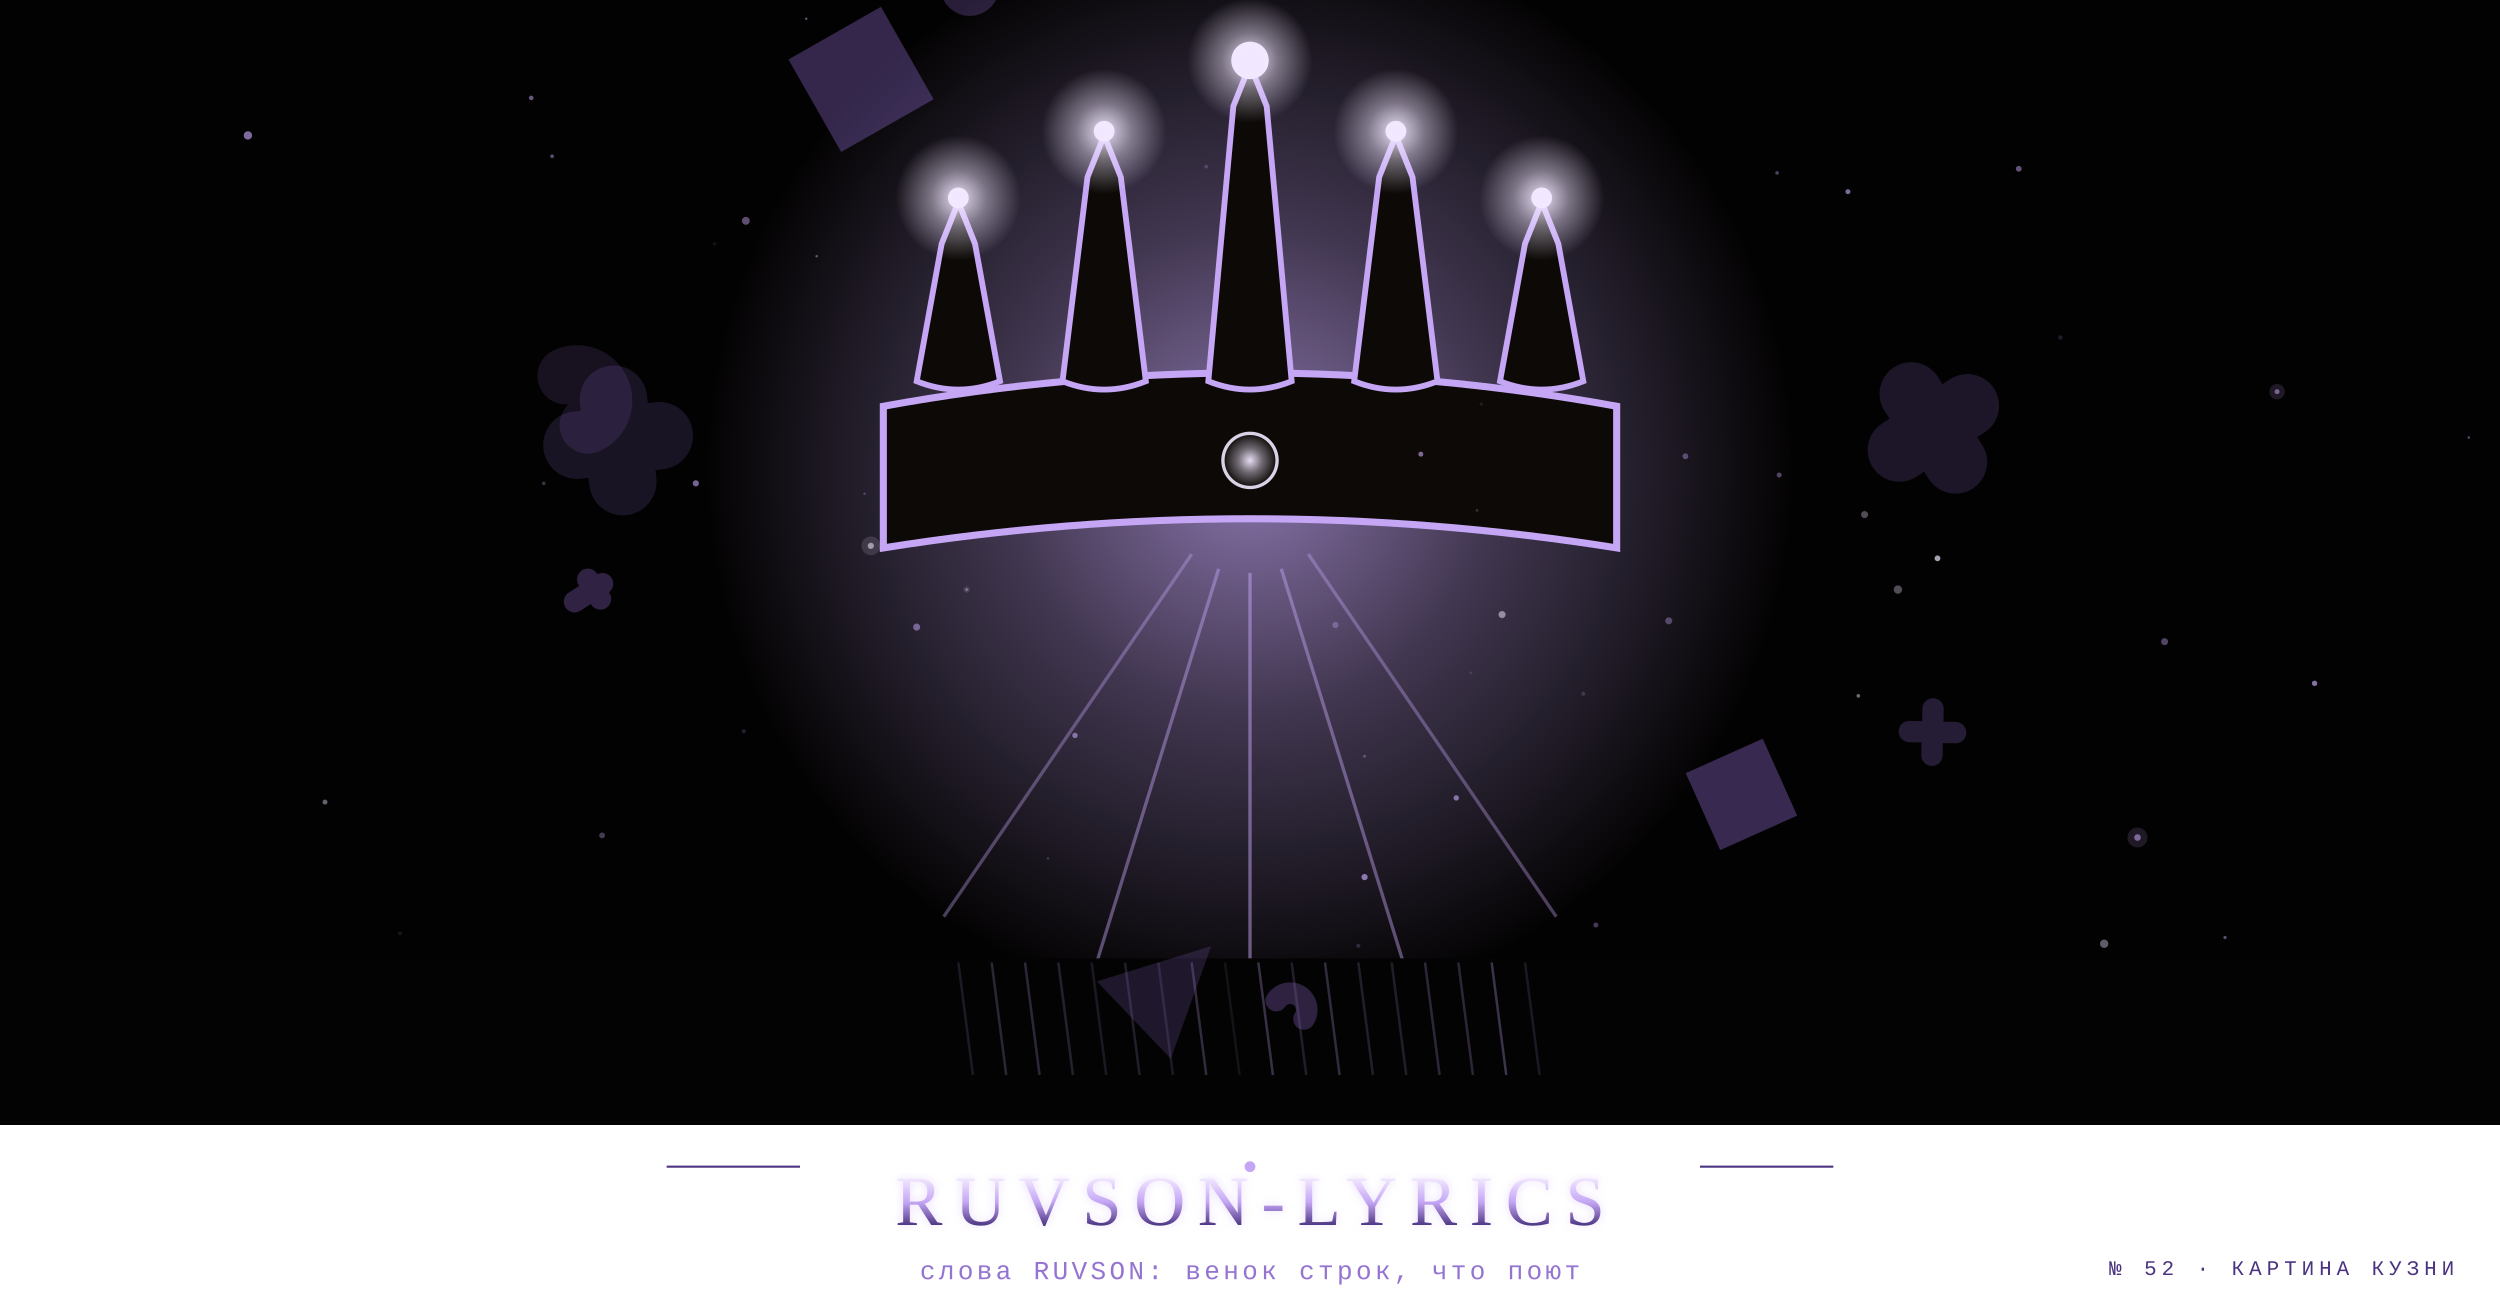
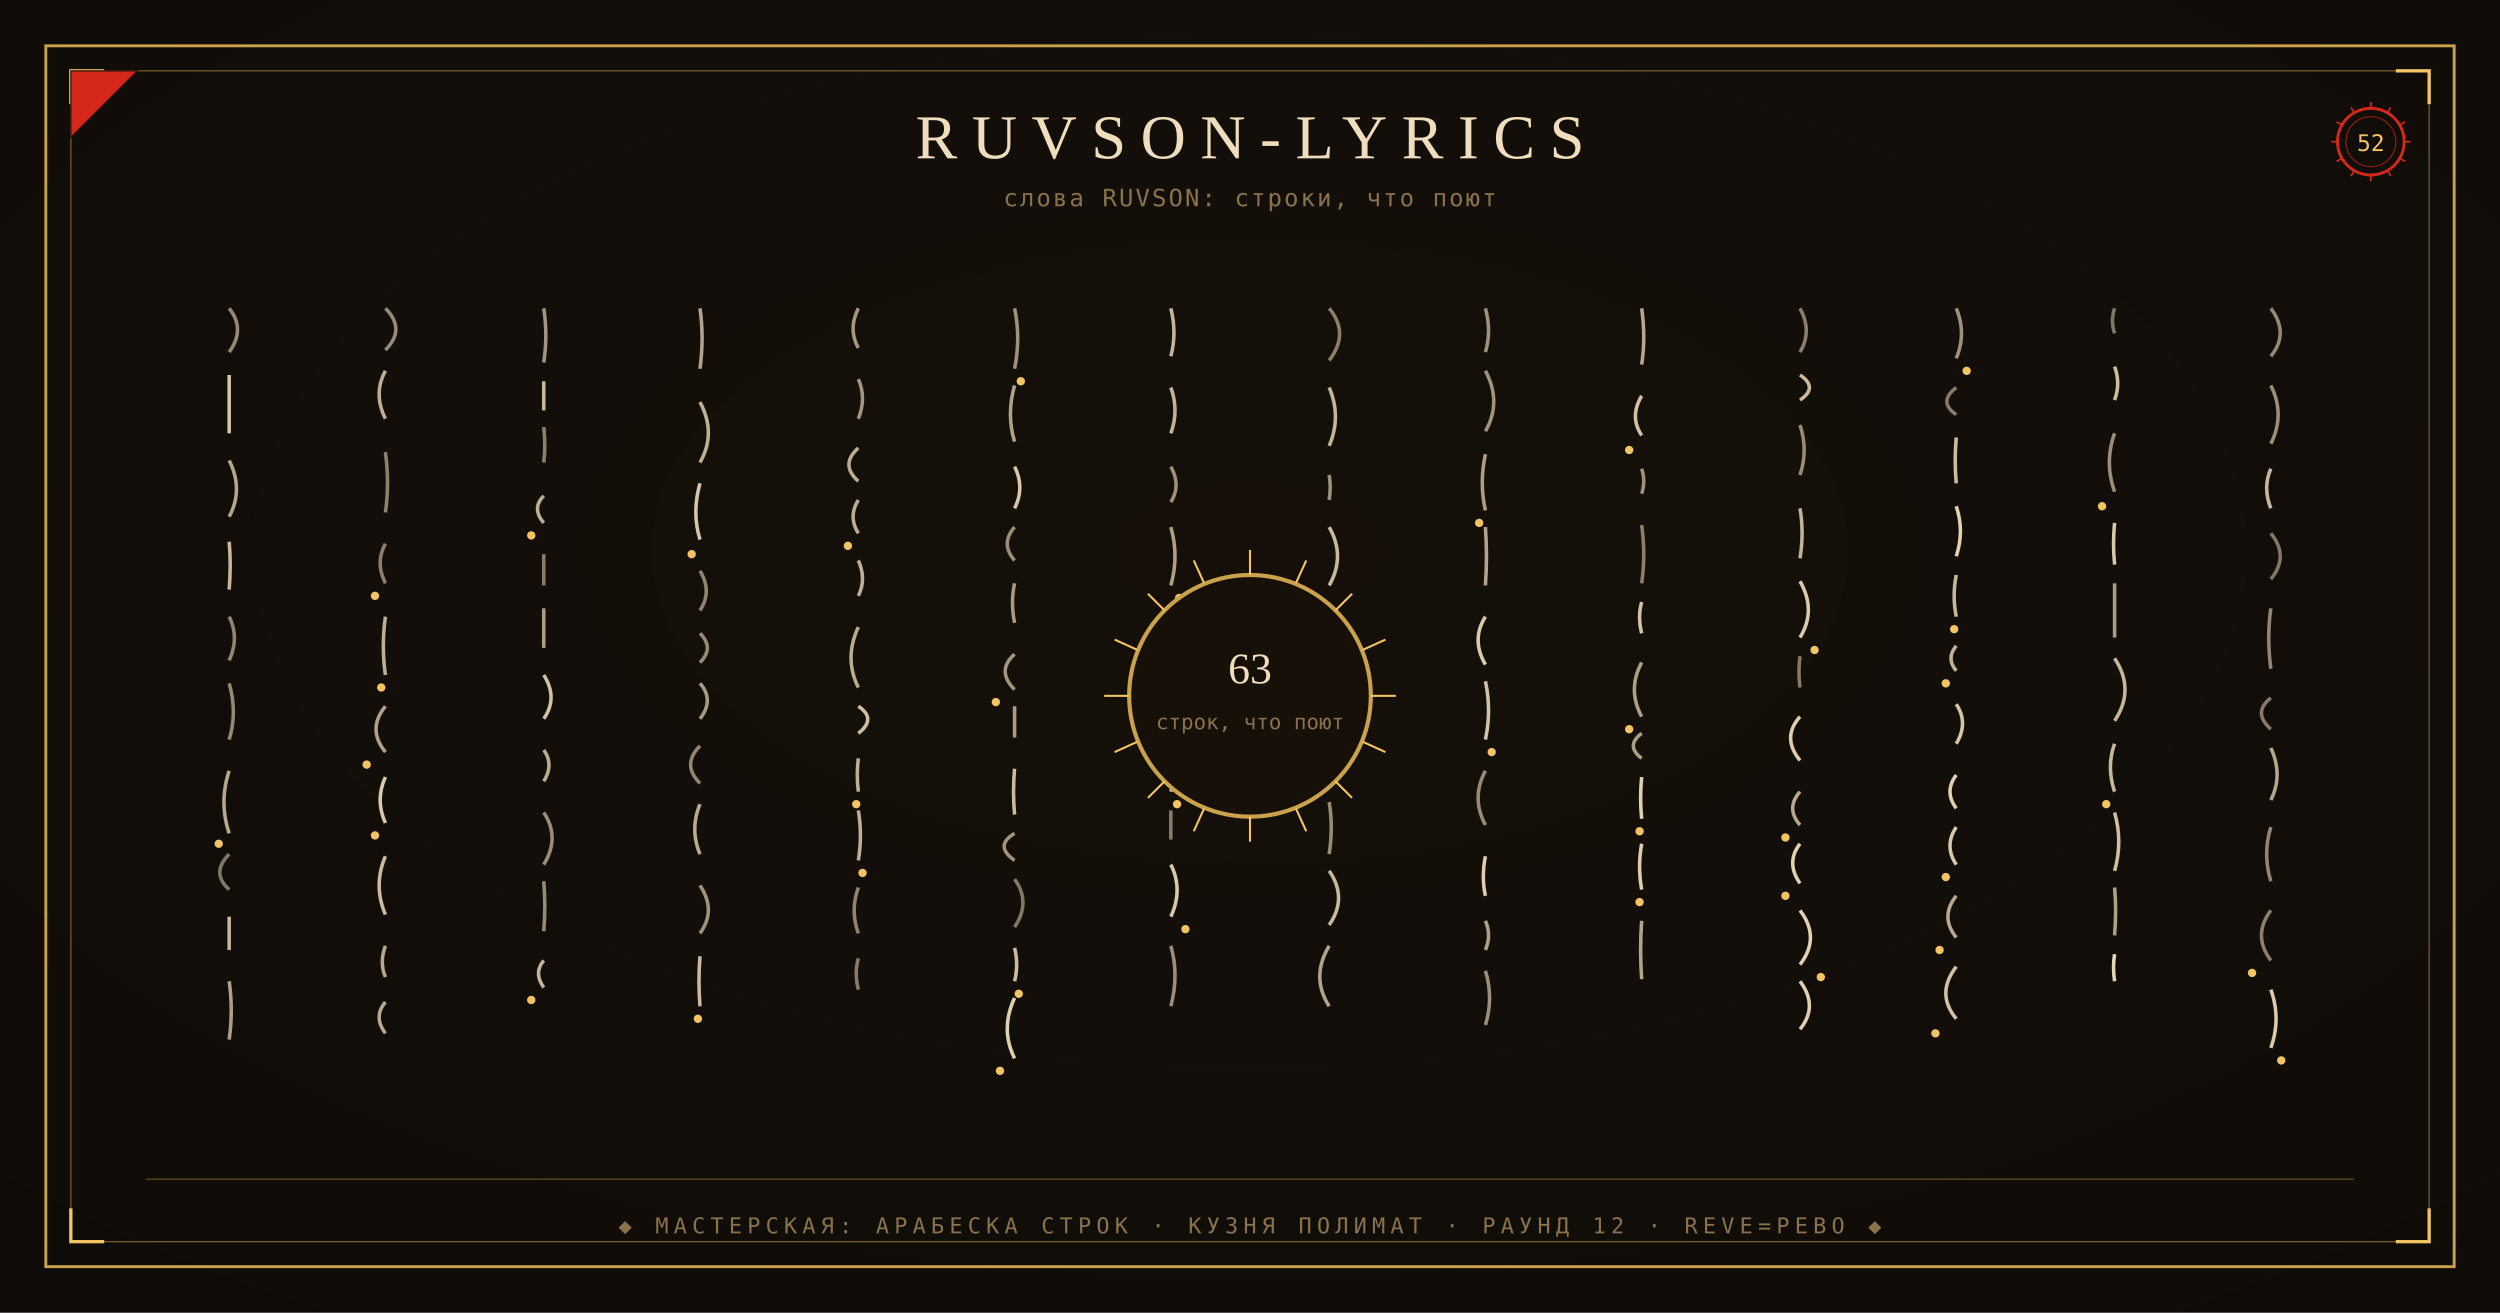
- <svg xmlns="http://www.w3.org/2000/svg" viewBox="0 0 1200 630" width="1200" height="630" role="img">
-   <defs>
-     <linearGradient id="bg" x1="0" y1="0" x2="0" y2="1">
-       <stop offset="0" stop-color="#030202" />
-       <stop offset=".55" stop-color="#0A0705" />
-       <stop offset="1" stop-color="#060403" />
-     </linearGradient>
-     <radialGradient id="vig" cx=".5" cy=".46" r=".75">
-       <stop offset=".55" stop-color="#000" stop-opacity="0" />
-       <stop offset="1" stop-color="#000" stop-opacity=".82" />
-     </radialGradient>
-   </defs>
-   <rect width="1200" height="540" fill="url(#bg)" />
-   <defs>
-     <radialGradient id="cr">
-       <stop offset="0" stop-color="#F2E8FF" stop-opacity="0.95" />
-       <stop offset=".45" stop-color="#F2E8FF" stop-opacity="0.43" />
-       <stop offset="1" stop-color="#F2E8FF" stop-opacity="0" />
-     </radialGradient>
-     <radialGradient id="gl">
-       <stop offset="0" stop-color="#C4A6F5" stop-opacity="0.7" />
-       <stop offset=".45" stop-color="#C4A6F5" stop-opacity="0.32" />
-       <stop offset="1" stop-color="#C4A6F5" stop-opacity="0" />
-     </radialGradient>
-   </defs>
-   <rect width="1200" height="540" fill="#040302" />
-   <rect width="1200" height="540" filter="url(#neb)" opacity=".2" />
-   <circle cx="600.0" cy="225.0" r="260.0" fill="url(#gl)" />
-   <path d="M424 263 L424 195 Q 600 163 776 195 L776 263 Q 600 235 424 263 Z" fill="#0C0906" stroke="#C4A6F5" stroke-width="3.4" />
-   <path d="M440 183 L452 117 L460 97 L468 117 L480 183 Q 460 191 440 183 Z" fill="#0C0906" stroke="#C4A6F5" stroke-width="2.8" />
-   <circle cx="460" cy="95" r="5" fill="#F2E8FF" />
-   <circle cx="460.0" cy="95.0" r="30.0" fill="url(#cr)" />
-   <path d="M510 183 L522 85 L530 65 L538 85 L550 183 Q 530 191 510 183 Z" fill="#0C0906" stroke="#C4A6F5" stroke-width="2.8" />
-   <circle cx="530" cy="63" r="5" fill="#F2E8FF" />
-   <circle cx="530.0" cy="63.0" r="30.0" fill="url(#cr)" />
-   <path d="M580 183 L592 51 L600 31 L608 51 L620 183 Q 600 191 580 183 Z" fill="#0C0906" stroke="#C4A6F5" stroke-width="2.8" />
-   <circle cx="600" cy="29" r="9" fill="#F2E8FF" />
-   <circle cx="600.0" cy="29.0" r="30.0" fill="url(#cr)" />
-   <path d="M650 183 L662 85 L670 65 L678 85 L690 183 Q 670 191 650 183 Z" fill="#0C0906" stroke="#C4A6F5" stroke-width="2.8" />
-   <circle cx="670" cy="63" r="5" fill="#F2E8FF" />
-   <circle cx="670.0" cy="63.0" r="30.0" fill="url(#cr)" />
-   <path d="M720 183 L732 117 L740 97 L748 117 L760 183 Q 740 191 720 183 Z" fill="#0C0906" stroke="#C4A6F5" stroke-width="2.8" />
-   <circle cx="740" cy="95" r="5" fill="#F2E8FF" />
-   <circle cx="740.0" cy="95.0" r="30.0" fill="url(#cr)" />
-   <circle cx="600" cy="221" r="13" fill="url(#cr)" />
-   <circle cx="600" cy="221" r="13" fill="none" stroke="#F2E8FF" stroke-width="1.6" opacity=".9" />
-   <line x1="628" y1="266" x2="747" y2="440" stroke="#C4A6F5" stroke-width="1.6" opacity="0.36" />
-   <line x1="615" y1="273" x2="677" y2="473" stroke="#C4A6F5" stroke-width="1.6" opacity="0.43" />
-   <line x1="600" y1="275" x2="600" y2="485" stroke="#C4A6F5" stroke-width="1.6" opacity="0.50" />
-   <line x1="585" y1="273" x2="523" y2="473" stroke="#C4A6F5" stroke-width="1.6" opacity="0.43" />
-   <line x1="572" y1="266" x2="453" y2="440" stroke="#C4A6F5" stroke-width="1.6" opacity="0.36" />
-   <rect x="0" y="460" width="1200" height="80" fill="#040303" />
-   <line x1="460" y1="462" x2="467" y2="516" stroke="#C4A6F5" stroke-width="1.2" opacity="0.14" />
-   <line x1="476" y1="462" x2="483" y2="516" stroke="#C4A6F5" stroke-width="1.2" opacity="0.21" />
-   <line x1="492" y1="462" x2="499" y2="516" stroke="#C4A6F5" stroke-width="1.2" opacity="0.22" />
-   <line x1="508" y1="462" x2="515" y2="516" stroke="#C4A6F5" stroke-width="1.2" opacity="0.18" />
-   <line x1="524" y1="462" x2="531" y2="516" stroke="#C4A6F5" stroke-width="1.2" opacity="0.13" />
-   <line x1="540" y1="462" x2="547" y2="516" stroke="#C4A6F5" stroke-width="1.2" opacity="0.16" />
-   <line x1="556" y1="462" x2="563" y2="516" stroke="#C4A6F5" stroke-width="1.2" opacity="0.14" />
-   <line x1="572" y1="462" x2="579" y2="516" stroke="#C4A6F5" stroke-width="1.2" opacity="0.24" />
-   <line x1="588" y1="462" x2="595" y2="516" stroke="#C4A6F5" stroke-width="1.2" opacity="0.09" />
-   <line x1="604" y1="462" x2="611" y2="516" stroke="#C4A6F5" stroke-width="1.2" opacity="0.28" />
-   <line x1="620" y1="462" x2="627" y2="516" stroke="#C4A6F5" stroke-width="1.2" opacity="0.16" />
-   <line x1="636" y1="462" x2="643" y2="516" stroke="#C4A6F5" stroke-width="1.2" opacity="0.24" />
-   <line x1="652" y1="462" x2="659" y2="516" stroke="#C4A6F5" stroke-width="1.2" opacity="0.17" />
-   <line x1="668" y1="462" x2="675" y2="516" stroke="#C4A6F5" stroke-width="1.2" opacity="0.16" />
-   <line x1="684" y1="462" x2="691" y2="516" stroke="#C4A6F5" stroke-width="1.2" opacity="0.22" />
-   <line x1="700" y1="462" x2="707" y2="516" stroke="#C4A6F5" stroke-width="1.2" opacity="0.22" />
-   <line x1="716" y1="462" x2="723" y2="516" stroke="#C4A6F5" stroke-width="1.2" opacity="0.29" />
-   <line x1="732" y1="462" x2="739" y2="516" stroke="#C4A6F5" stroke-width="1.2" opacity="0.13" />
-   <g transform="translate(928.0 205.4) rotate(11.92452) scale(13.80)">
-     <path d="M-1 -1 L1 1 M1 -1 L-1 1" stroke="#8B68CC" stroke-width="2.2" fill="none" opacity="0.191" stroke-linecap="round" />
+ <svg xmlns="http://www.w3.org/2000/svg" viewBox="0 0 1200 630" width="1200" height="630">
+   <rect width="1200" height="630" fill="#0E0A08" />
+   <radialGradient id="vig52" cx="0.5" cy="0.42" r="0.95">
+     <stop offset="0" stop-color="#171009" />
+     <stop offset="1" stop-color="#0E0A08" />
+   </radialGradient>
+   <rect width="1200" height="630" fill="url(#vig52)" opacity="0.9" />
+   <rect x="22" y="22" width="1156" height="586" fill="none" stroke="#C9A24B" stroke-width="1.4" />
+   <rect x="34" y="34" width="1132" height="562" fill="none" stroke="#C9A24B" stroke-width="0.6" opacity="0.55" />
+   <path d="M 34 50 L 34 34 L 50 34" fill="none" stroke="#F2C464" stroke-width="1.6" />
+   <path d="M 1166 50 L 1166 34 L 1150 34" fill="none" stroke="#F2C464" stroke-width="1.6" />
+   <path d="M 34 580 L 34 596 L 50 596" fill="none" stroke="#F2C464" stroke-width="1.6" />
+   <path d="M 1166 580 L 1166 596 L 1150 596" fill="none" stroke="#F2C464" stroke-width="1.6" />
+   <path d="M 34 66 L 34 34 L 66 34 Z" fill="#D5281B" />
+   <path d="M 34 66 L 34 34 L 66 34 Z" fill="none" stroke="#0E0A08" stroke-width="0.8" opacity="0.65" />
+   <text x="600.0" y="76" text-anchor="middle" font-family="Georgia, 'Times New Roman', serif" font-size="30" fill="#F0DDBE" letter-spacing="7">RUVSON-LYRICS</text>
+   <text x="600.0" y="99" text-anchor="middle" font-family="'Cascadia Mono', ui-monospace, Consolas, monospace" font-size="11.5" fill="#8A724C" letter-spacing="1">слова RUVSON: строки, что поют</text>
+   <g transform="translate(1138,68)">
+     <circle r="16" fill="none" stroke="#D5281B" stroke-width="1.4" />
+     <circle r="12" fill="none" stroke="#D5281B" stroke-width="0.6" opacity="0.6" />
+     <text y="4.5" text-anchor="middle" font-family="'Cascadia Mono', ui-monospace, Consolas, monospace" font-size="11" fill="#F2C464">52</text>
+     <g stroke="#D5281B" stroke-width="0.8">
+       <line x1="0" y1="-19" x2="0" y2="-16" transform="rotate(0)" />
+       <line x1="0" y1="-19" x2="0" y2="-16" transform="rotate(30)" />
+       <line x1="0" y1="-19" x2="0" y2="-16" transform="rotate(60)" />
+       <line x1="0" y1="-19" x2="0" y2="-16" transform="rotate(90)" />
+       <line x1="0" y1="-19" x2="0" y2="-16" transform="rotate(120)" />
+       <line x1="0" y1="-19" x2="0" y2="-16" transform="rotate(150)" />
+       <line x1="0" y1="-19" x2="0" y2="-16" transform="rotate(180)" />
+       <line x1="0" y1="-19" x2="0" y2="-16" transform="rotate(210)" />
+       <line x1="0" y1="-19" x2="0" y2="-16" transform="rotate(240)" />
+       <line x1="0" y1="-19" x2="0" y2="-16" transform="rotate(270)" />
+       <line x1="0" y1="-19" x2="0" y2="-16" transform="rotate(300)" />
+       <line x1="0" y1="-19" x2="0" y2="-16" transform="rotate(330)" />
+     </g>
  </g>
-   <g transform="translate(927.6 351.4) rotate(46.37187) scale(7.87)">
-     <path d="M-1 -1 L1 1 M1 -1 L-1 1" stroke="#8B68CC" stroke-width="1.3" fill="none" opacity="0.256" stroke-linecap="round" />
+   <line x1="70" y1="566" x2="1130" y2="566" stroke="#C9A24B" stroke-width="0.5" opacity="0.5" />
+   <text x="600.0" y="592" text-anchor="middle" font-family="'Cascadia Mono', ui-monospace, Consolas, monospace" font-size="10.5" fill="#8A724C" letter-spacing="2.5">◆ МАСТЕРСКАЯ: АРАБЕСКА СТРОК · КУЗНЯ ПОЛИМАТ · РАУНД 12 · REVE=РЕВО ◆</text>
+   <clipPath id="clip52">
+     <rect x="70" y="118" width="1060" height="404" />
+   </clipPath>
+   <g clip-path="url(#clip52)">
+     <path d="M 110 148 q 8 10 0 21" stroke="#F0DDBE" stroke-width="1.7" fill="none" opacity="0.59" />
+     <path d="M 110 180 q -0 14 0 28" stroke="#F0DDBE" stroke-width="1.7" fill="none" opacity="0.88" />
+     <path d="M 110 221 q 7 14 0 27" stroke="#F0DDBE" stroke-width="1.7" fill="none" opacity="0.73" />
+     <path d="M 110 260 q 1 11 0 23" stroke="#F0DDBE" stroke-width="1.7" fill="none" opacity="0.82" />
+     <path d="M 110 296 q 5 10 0 21" stroke="#F0DDBE" stroke-width="1.7" fill="none" opacity="0.58" />
+     <path d="M 110 328 q 4 14 0 27" stroke="#F0DDBE" stroke-width="1.7" fill="none" opacity="0.59" />
+     <path d="M 110 370 q -5 15 0 30" stroke="#F0DDBE" stroke-width="1.7" fill="none" opacity="0.74" />
+     <circle cx="105" cy="405" r="2" fill="#F2C464" />
+     <path d="M 110 410 q -9 9 0 17" stroke="#F0DDBE" stroke-width="1.7" fill="none" opacity="0.51" />
+     <path d="M 110 440 q -0 8 0 16" stroke="#F0DDBE" stroke-width="1.7" fill="none" opacity="0.82" />
+     <path d="M 110 471 q 2 14 0 28" stroke="#F0DDBE" stroke-width="1.7" fill="none" opacity="0.70" />
+     <path d="M 185 148 q 10 10 0 20" stroke="#F0DDBE" stroke-width="1.7" fill="none" opacity="0.60" />
+     <path d="M 185 178 q -6 11 0 23" stroke="#F0DDBE" stroke-width="1.7" fill="none" opacity="0.77" />
+     <path d="M 185 217 q 2 15 0 29" stroke="#F0DDBE" stroke-width="1.7" fill="none" opacity="0.55" />
+     <path d="M 185 261 q -5 9 0 19" stroke="#F0DDBE" stroke-width="1.7" fill="none" opacity="0.55" />
+     <circle cx="180" cy="286" r="2" fill="#F2C464" />
+     <path d="M 185 296 q -2 14 0 28" stroke="#F0DDBE" stroke-width="1.7" fill="none" opacity="0.77" />
+     <circle cx="183" cy="330" r="2" fill="#F2C464" />
+     <path d="M 185 339 q -9 11 0 22" stroke="#F0DDBE" stroke-width="1.7" fill="none" opacity="0.71" />
+     <circle cx="176" cy="367" r="2" fill="#F2C464" />
+     <path d="M 185 373 q -5 11 0 22" stroke="#F0DDBE" stroke-width="1.7" fill="none" opacity="0.91" />
+     <circle cx="180" cy="401" r="2" fill="#F2C464" />
+     <path d="M 185 411 q -6 14 0 28" stroke="#F0DDBE" stroke-width="1.7" fill="none" opacity="0.83" />
+     <path d="M 185 454 q -3 8 0 15" stroke="#F0DDBE" stroke-width="1.7" fill="none" opacity="0.74" />
+     <path d="M 185 481 q -6 7 0 15" stroke="#F0DDBE" stroke-width="1.7" fill="none" opacity="0.75" />
+     <path d="M 261 148 q 2 13 0 26" stroke="#F0DDBE" stroke-width="1.7" fill="none" opacity="0.65" />
+     <path d="M 261 183 q 0 7 0 14" stroke="#F0DDBE" stroke-width="1.7" fill="none" opacity="0.82" />
+     <path d="M 261 205 q 1 9 0 17" stroke="#F0DDBE" stroke-width="1.7" fill="none" opacity="0.55" />
+     <path d="M 261 238 q -6 6 0 13" stroke="#F0DDBE" stroke-width="1.7" fill="none" opacity="0.77" />
+     <circle cx="255" cy="257" r="2" fill="#F2C464" />
+     <path d="M 261 266 q -0 7 0 15" stroke="#F0DDBE" stroke-width="1.7" fill="none" opacity="0.53" />
+     <path d="M 261 292 q 0 10 0 19" stroke="#F0DDBE" stroke-width="1.7" fill="none" opacity="0.69" />
+     <path d="M 261 324 q 7 11 0 21" stroke="#F0DDBE" stroke-width="1.7" fill="none" opacity="0.86" />
+     <path d="M 261 360 q 5 7 0 15" stroke="#F0DDBE" stroke-width="1.7" fill="none" opacity="0.75" />
+     <path d="M 261 390 q 8 12 0 25" stroke="#F0DDBE" stroke-width="1.7" fill="none" opacity="0.61" />
+     <path d="M 261 423 q 1 12 0 24" stroke="#F0DDBE" stroke-width="1.7" fill="none" opacity="0.60" />
+     <path d="M 261 461 q -5 6 0 13" stroke="#F0DDBE" stroke-width="1.7" fill="none" opacity="0.80" />
+     <circle cx="255" cy="480" r="2" fill="#F2C464" />
+     <path d="M 336 148 q 2 14 0 29" stroke="#F0DDBE" stroke-width="1.7" fill="none" opacity="0.72" />
+     <path d="M 336 193 q 8 15 0 29" stroke="#F0DDBE" stroke-width="1.7" fill="none" opacity="0.78" />
+     <path d="M 336 232 q -4 14 0 27" stroke="#F0DDBE" stroke-width="1.7" fill="none" opacity="0.88" />
+     <circle cx="332" cy="266" r="2" fill="#F2C464" />
+     <path d="M 336 274 q 6 10 0 19" stroke="#F0DDBE" stroke-width="1.7" fill="none" opacity="0.57" />
+     <path d="M 336 304 q 7 7 0 14" stroke="#F0DDBE" stroke-width="1.7" fill="none" opacity="0.60" />
+     <path d="M 336 328 q 7 8 0 17" stroke="#F0DDBE" stroke-width="1.7" fill="none" opacity="0.67" />
+     <path d="M 336 358 q -9 9 0 18" stroke="#F0DDBE" stroke-width="1.7" fill="none" opacity="0.58" />
+     <path d="M 336 386 q -5 12 0 24" stroke="#F0DDBE" stroke-width="1.7" fill="none" opacity="0.75" />
+     <path d="M 336 425 q 8 12 0 23" stroke="#F0DDBE" stroke-width="1.7" fill="none" opacity="0.64" />
+     <path d="M 336 459 q -1 12 0 24" stroke="#F0DDBE" stroke-width="1.7" fill="none" opacity="0.83" />
+     <circle cx="335" cy="489" r="2" fill="#F2C464" />
+     <path d="M 412 148 q -5 10 0 19" stroke="#F0DDBE" stroke-width="1.7" fill="none" opacity="0.66" />
+     <path d="M 412 182 q 4 9 0 19" stroke="#F0DDBE" stroke-width="1.7" fill="none" opacity="0.65" />
+     <path d="M 412 215 q -9 8 0 16" stroke="#F0DDBE" stroke-width="1.7" fill="none" opacity="0.76" />
+     <path d="M 412 240 q -5 8 0 16" stroke="#F0DDBE" stroke-width="1.7" fill="none" opacity="0.76" />
+     <circle cx="407" cy="262" r="2" fill="#F2C464" />
+     <path d="M 412 269 q 4 9 0 17" stroke="#F0DDBE" stroke-width="1.7" fill="none" opacity="0.78" />
+     <path d="M 412 301 q -7 15 0 29" stroke="#F0DDBE" stroke-width="1.7" fill="none" opacity="0.75" />
+     <path d="M 412 339 q 9 6 0 13" stroke="#F0DDBE" stroke-width="1.7" fill="none" opacity="0.85" />
+     <path d="M 412 364 q -1 8 0 16" stroke="#F0DDBE" stroke-width="1.7" fill="none" opacity="0.78" />
+     <circle cx="411" cy="386" r="2" fill="#F2C464" />
+     <path d="M 412 389 q 2 12 0 24" stroke="#F0DDBE" stroke-width="1.7" fill="none" opacity="0.78" />
+     <circle cx="414" cy="419" r="2" fill="#F2C464" />
+     <path d="M 412 426 q -4 11 0 22" stroke="#F0DDBE" stroke-width="1.7" fill="none" opacity="0.57" />
+     <path d="M 412 460 q -2 7 0 15" stroke="#F0DDBE" stroke-width="1.7" fill="none" opacity="0.53" />
+     <path d="M 487 148 q 3 14 0 29" stroke="#F0DDBE" stroke-width="1.7" fill="none" opacity="0.63" />
+     <circle cx="490" cy="183" r="2" fill="#F2C464" />
+     <path d="M 487 185 q -4 14 0 27" stroke="#F0DDBE" stroke-width="1.7" fill="none" opacity="0.71" />
+     <path d="M 487 224 q 5 10 0 20" stroke="#F0DDBE" stroke-width="1.7" fill="none" opacity="0.89" />
+     <path d="M 487 253 q -7 8 0 16" stroke="#F0DDBE" stroke-width="1.7" fill="none" opacity="0.61" />
+     <path d="M 487 280 q -2 9 0 19" stroke="#F0DDBE" stroke-width="1.7" fill="none" opacity="0.67" />
+     <path d="M 487 314 q -9 8 0 17" stroke="#F0DDBE" stroke-width="1.7" fill="none" opacity="0.65" />
+     <circle cx="478" cy="337" r="2" fill="#F2C464" />
+     <path d="M 487 339 q -0 7 0 15" stroke="#F0DDBE" stroke-width="1.7" fill="none" opacity="0.68" />
+     <path d="M 487 369 q -1 11 0 22" stroke="#F0DDBE" stroke-width="1.7" fill="none" opacity="0.83" />
+     <path d="M 487 400 q -10 6 0 13" stroke="#F0DDBE" stroke-width="1.7" fill="none" opacity="0.64" />
+     <path d="M 487 422 q 8 11 0 23" stroke="#F0DDBE" stroke-width="1.7" fill="none" opacity="0.51" />
+     <path d="M 487 455 q 2 8 0 16" stroke="#F0DDBE" stroke-width="1.7" fill="none" opacity="0.84" />
+     <circle cx="489" cy="477" r="2" fill="#F2C464" />
+     <path d="M 487 479 q -7 15 0 29" stroke="#F0DDBE" stroke-width="1.7" fill="none" opacity="0.93" />
+     <circle cx="480" cy="514" r="2" fill="#F2C464" />
+     <path d="M 562 148 q 3 12 0 23" stroke="#F0DDBE" stroke-width="1.7" fill="none" opacity="0.80" />
+     <path d="M 562 186 q 4 11 0 22" stroke="#F0DDBE" stroke-width="1.7" fill="none" opacity="0.79" />
+     <path d="M 562 224 q 5 9 0 17" stroke="#F0DDBE" stroke-width="1.7" fill="none" opacity="0.62" />
+     <path d="M 562 253 q 4 14 0 28" stroke="#F0DDBE" stroke-width="1.7" fill="none" opacity="0.70" />
+     <circle cx="566" cy="287" r="2" fill="#F2C464" />
+     <path d="M 562 295 q 3 11 0 21" stroke="#F0DDBE" stroke-width="1.7" fill="none" opacity="0.90" />
+     <path d="M 562 331 q -10 8 0 17" stroke="#F0DDBE" stroke-width="1.7" fill="none" opacity="0.89" />
+     <circle cx="553" cy="354" r="2" fill="#F2C464" />
+     <path d="M 562 359 q 3 10 0 21" stroke="#F0DDBE" stroke-width="1.7" fill="none" opacity="0.84" />
+     <circle cx="565" cy="386" r="2" fill="#F2C464" />
+     <path d="M 562 389 q -0 7 0 14" stroke="#F0DDBE" stroke-width="1.7" fill="none" opacity="0.52" />
+     <path d="M 562 415 q 6 12 0 25" stroke="#F0DDBE" stroke-width="1.7" fill="none" opacity="0.90" />
+     <circle cx="569" cy="446" r="2" fill="#F2C464" />
+     <path d="M 562 454 q 4 14 0 29" stroke="#F0DDBE" stroke-width="1.7" fill="none" opacity="0.62" />
+     <path d="M 638 148 q 10 12 0 25" stroke="#F0DDBE" stroke-width="1.7" fill="none" opacity="0.54" />
+     <path d="M 638 186 q 6 14 0 28" stroke="#F0DDBE" stroke-width="1.7" fill="none" opacity="0.80" />
+     <path d="M 638 228 q 1 6 0 12" stroke="#F0DDBE" stroke-width="1.7" fill="none" opacity="0.63" />
+     <path d="M 638 253 q 8 14 0 28" stroke="#F0DDBE" stroke-width="1.7" fill="none" opacity="0.82" />
+     <path d="M 638 294 q 1 6 0 13" stroke="#F0DDBE" stroke-width="1.7" fill="none" opacity="0.53" />
+     <circle cx="639" cy="313" r="2" fill="#F2C464" />
+     <path d="M 638 323 q -4 9 0 19" stroke="#F0DDBE" stroke-width="1.7" fill="none" opacity="0.64" />
+     <circle cx="634" cy="348" r="2" fill="#F2C464" />
+     <path d="M 638 356 q 0 7 0 14" stroke="#F0DDBE" stroke-width="1.7" fill="none" opacity="0.65" />
+     <path d="M 638 385 q 2 12 0 25" stroke="#F0DDBE" stroke-width="1.7" fill="none" opacity="0.60" />
+     <path d="M 638 418 q 9 13 0 26" stroke="#F0DDBE" stroke-width="1.7" fill="none" opacity="0.82" />
+     <path d="M 638 454 q -9 15 0 29" stroke="#F0DDBE" stroke-width="1.7" fill="none" opacity="0.72" />
+     <path d="M 713 148 q 3 11 0 21" stroke="#F0DDBE" stroke-width="1.7" fill="none" opacity="0.63" />
+     <path d="M 713 178 q 8 15 0 29" stroke="#F0DDBE" stroke-width="1.7" fill="none" opacity="0.64" />
+     <path d="M 713 218 q -3 14 0 27" stroke="#F0DDBE" stroke-width="1.7" fill="none" opacity="0.69" />
+     <circle cx="710" cy="251" r="2" fill="#F2C464" />
+     <path d="M 713 253 q 1 14 0 28" stroke="#F0DDBE" stroke-width="1.7" fill="none" opacity="0.72" />
+     <path d="M 713 296 q -7 11 0 23" stroke="#F0DDBE" stroke-width="1.7" fill="none" opacity="0.91" />
+     <path d="M 713 327 q 3 14 0 28" stroke="#F0DDBE" stroke-width="1.7" fill="none" opacity="0.87" />
+     <circle cx="716" cy="361" r="2" fill="#F2C464" />
+     <path d="M 713 370 q -7 13 0 26" stroke="#F0DDBE" stroke-width="1.7" fill="none" opacity="0.60" />
+     <path d="M 713 411 q -2 10 0 19" stroke="#F0DDBE" stroke-width="1.7" fill="none" opacity="0.92" />
+     <path d="M 713 442 q 3 7 0 14" stroke="#F0DDBE" stroke-width="1.7" fill="none" opacity="0.70" />
+     <path d="M 713 466 q 4 13 0 26" stroke="#F0DDBE" stroke-width="1.7" fill="none" opacity="0.62" />
+     <path d="M 788 148 q 2 14 0 27" stroke="#F0DDBE" stroke-width="1.7" fill="none" opacity="0.74" />
+     <path d="M 788 190 q -6 10 0 19" stroke="#F0DDBE" stroke-width="1.7" fill="none" opacity="0.86" />
+     <circle cx="782" cy="216" r="2" fill="#F2C464" />
+     <path d="M 788 225 q 2 6 0 12" stroke="#F0DDBE" stroke-width="1.7" fill="none" opacity="0.63" />
+     <path d="M 788 252 q 2 14 0 28" stroke="#F0DDBE" stroke-width="1.7" fill="none" opacity="0.54" />
+     <path d="M 788 289 q -2 7 0 15" stroke="#F0DDBE" stroke-width="1.7" fill="none" opacity="0.87" />
+     <path d="M 788 318 q -7 13 0 26" stroke="#F0DDBE" stroke-width="1.7" fill="none" opacity="0.70" />
+     <circle cx="782" cy="350" r="2" fill="#F2C464" />
+     <path d="M 788 352 q -8 6 0 12" stroke="#F0DDBE" stroke-width="1.7" fill="none" opacity="0.69" />
+     <path d="M 788 373 q -1 10 0 20" stroke="#F0DDBE" stroke-width="1.7" fill="none" opacity="0.93" />
+     <circle cx="787" cy="399" r="2" fill="#F2C464" />
+     <path d="M 788 405 q -2 11 0 22" stroke="#F0DDBE" stroke-width="1.7" fill="none" opacity="0.92" />
+     <circle cx="787" cy="433" r="2" fill="#F2C464" />
+     <path d="M 788 442 q -1 14 0 28" stroke="#F0DDBE" stroke-width="1.7" fill="none" opacity="0.72" />
+     <path d="M 864 148 q 6 11 0 21" stroke="#F0DDBE" stroke-width="1.7" fill="none" opacity="0.54" />
+     <path d="M 864 180 q 9 6 0 12" stroke="#F0DDBE" stroke-width="1.7" fill="none" opacity="0.83" />
+     <path d="M 864 204 q 4 12 0 24" stroke="#F0DDBE" stroke-width="1.7" fill="none" opacity="0.60" />
+     <path d="M 864 244 q 2 12 0 24" stroke="#F0DDBE" stroke-width="1.7" fill="none" opacity="0.79" />
+     <path d="M 864 279 q 8 14 0 27" stroke="#F0DDBE" stroke-width="1.7" fill="none" opacity="0.91" />
+     <circle cx="871" cy="312" r="2" fill="#F2C464" />
+     <path d="M 864 315 q -1 7 0 15" stroke="#F0DDBE" stroke-width="1.7" fill="none" opacity="0.52" />
+     <path d="M 864 344 q -9 10 0 21" stroke="#F0DDBE" stroke-width="1.7" fill="none" opacity="0.92" />
+     <path d="M 864 380 q -7 8 0 16" stroke="#F0DDBE" stroke-width="1.7" fill="none" opacity="0.74" />
+     <circle cx="857" cy="402" r="2" fill="#F2C464" />
+     <path d="M 864 405 q -7 9 0 19" stroke="#F0DDBE" stroke-width="1.7" fill="none" opacity="0.94" />
+     <circle cx="857" cy="430" r="2" fill="#F2C464" />
+     <path d="M 864 437 q 10 13 0 26" stroke="#F0DDBE" stroke-width="1.7" fill="none" opacity="0.94" />
+     <circle cx="874" cy="469" r="2" fill="#F2C464" />
+     <path d="M 864 471 q 9 12 0 23" stroke="#F0DDBE" stroke-width="1.7" fill="none" opacity="0.93" />
+     <path d="M 939 148 q 5 12 0 24" stroke="#F0DDBE" stroke-width="1.7" fill="none" opacity="0.63" />
+     <circle cx="944" cy="178" r="2" fill="#F2C464" />
+     <path d="M 939 186 q -9 7 0 13" stroke="#F0DDBE" stroke-width="1.7" fill="none" opacity="0.53" />
+     <path d="M 939 210 q -1 11 0 22" stroke="#F0DDBE" stroke-width="1.7" fill="none" opacity="0.84" />
+     <path d="M 939 243 q 4 12 0 24" stroke="#F0DDBE" stroke-width="1.7" fill="none" opacity="0.94" />
+     <path d="M 939 276 q -2 10 0 20" stroke="#F0DDBE" stroke-width="1.7" fill="none" opacity="0.81" />
+     <circle cx="938" cy="302" r="2" fill="#F2C464" />
+     <path d="M 939 310 q -5 6 0 12" stroke="#F0DDBE" stroke-width="1.7" fill="none" opacity="0.79" />
+     <circle cx="934" cy="328" r="2" fill="#F2C464" />
+     <path d="M 939 338 q 6 9 0 19" stroke="#F0DDBE" stroke-width="1.7" fill="none" opacity="0.88" />
+     <path d="M 939 372 q -6 8 0 16" stroke="#F0DDBE" stroke-width="1.7" fill="none" opacity="0.93" />
+     <path d="M 939 397 q -6 9 0 18" stroke="#F0DDBE" stroke-width="1.7" fill="none" opacity="0.90" />
+     <circle cx="934" cy="421" r="2" fill="#F2C464" />
+     <path d="M 939 430 q -8 10 0 20" stroke="#F0DDBE" stroke-width="1.7" fill="none" opacity="0.75" />
+     <circle cx="931" cy="456" r="2" fill="#F2C464" />
+     <path d="M 939 464 q -10 13 0 25" stroke="#F0DDBE" stroke-width="1.7" fill="none" opacity="0.87" />
+     <circle cx="929" cy="496" r="2" fill="#F2C464" />
+     <path d="M 1015 148 q -2 6 0 12" stroke="#F0DDBE" stroke-width="1.7" fill="none" opacity="0.50" />
+     <path d="M 1015 176 q 3 8 0 16" stroke="#F0DDBE" stroke-width="1.7" fill="none" opacity="0.84" />
+     <path d="M 1015 208 q -5 14 0 28" stroke="#F0DDBE" stroke-width="1.7" fill="none" opacity="0.62" />
+     <circle cx="1009" cy="243" r="2" fill="#F2C464" />
+     <path d="M 1015 251 q -1 10 0 20" stroke="#F0DDBE" stroke-width="1.7" fill="none" opacity="0.89" />
+     <path d="M 1015 280 q -0 13 0 26" stroke="#F0DDBE" stroke-width="1.7" fill="none" opacity="0.69" />
+     <path d="M 1015 316 q 10 15 0 30" stroke="#F0DDBE" stroke-width="1.7" fill="none" opacity="0.81" />
+     <path d="M 1015 357 q -4 11 0 23" stroke="#F0DDBE" stroke-width="1.7" fill="none" opacity="0.82" />
+     <circle cx="1011" cy="386" r="2" fill="#F2C464" />
+     <path d="M 1015 390 q 4 14 0 28" stroke="#F0DDBE" stroke-width="1.7" fill="none" opacity="0.85" />
+     <path d="M 1015 426 q 1 11 0 23" stroke="#F0DDBE" stroke-width="1.7" fill="none" opacity="0.70" />
+     <path d="M 1015 458 q -1 6 0 13" stroke="#F0DDBE" stroke-width="1.7" fill="none" opacity="0.95" />
+     <path d="M 1090 148 q 9 12 0 23" stroke="#F0DDBE" stroke-width="1.7" fill="none" opacity="0.59" />
+     <path d="M 1090 185 q 7 14 0 28" stroke="#F0DDBE" stroke-width="1.7" fill="none" opacity="0.62" />
+     <path d="M 1090 225 q -4 9 0 19" stroke="#F0DDBE" stroke-width="1.7" fill="none" opacity="0.82" />
+     <path d="M 1090 256 q 9 11 0 22" stroke="#F0DDBE" stroke-width="1.7" fill="none" opacity="0.51" />
+     <path d="M 1090 292 q -2 14 0 29" stroke="#F0DDBE" stroke-width="1.7" fill="none" opacity="0.58" />
+     <path d="M 1090 335 q -9 7 0 15" stroke="#F0DDBE" stroke-width="1.7" fill="none" opacity="0.52" />
+     <path d="M 1090 359 q 6 13 0 25" stroke="#F0DDBE" stroke-width="1.7" fill="none" opacity="0.73" />
+     <path d="M 1090 397 q -4 13 0 26" stroke="#F0DDBE" stroke-width="1.7" fill="none" opacity="0.58" />
+     <path d="M 1090 437 q -9 12 0 24" stroke="#F0DDBE" stroke-width="1.7" fill="none" opacity="0.55" />
+     <circle cx="1081" cy="467" r="2" fill="#F2C464" />
+     <path d="M 1090 475 q 5 14 0 28" stroke="#F0DDBE" stroke-width="1.7" fill="none" opacity="0.91" />
+     <circle cx="1095" cy="509" r="2" fill="#F2C464" />
+     <circle cx="600.0" cy="334.0" r="58" fill="#171009" stroke="#C9A24B" stroke-width="2" />
+     <line x1="658" y1="334" x2="670" y2="334" stroke="#F2C464" stroke-width="1" />
+     <line x1="654" y1="356" x2="665" y2="361" stroke="#F2C464" stroke-width="1" />
+     <line x1="641" y1="375" x2="649" y2="383" stroke="#F2C464" stroke-width="1" />
+     <line x1="622" y1="388" x2="627" y2="399" stroke="#F2C464" stroke-width="1" />
+     <line x1="600" y1="392" x2="600" y2="404" stroke="#F2C464" stroke-width="1" />
+     <line x1="578" y1="388" x2="573" y2="399" stroke="#F2C464" stroke-width="1" />
+     <line x1="559" y1="375" x2="551" y2="383" stroke="#F2C464" stroke-width="1" />
+     <line x1="546" y1="356" x2="535" y2="361" stroke="#F2C464" stroke-width="1" />
+     <line x1="542" y1="334" x2="530" y2="334" stroke="#F2C464" stroke-width="1" />
+     <line x1="546" y1="312" x2="535" y2="307" stroke="#F2C464" stroke-width="1" />
+     <line x1="559" y1="293" x2="551" y2="285" stroke="#F2C464" stroke-width="1" />
+     <line x1="578" y1="280" x2="573" y2="269" stroke="#F2C464" stroke-width="1" />
+     <line x1="600" y1="276" x2="600" y2="264" stroke="#F2C464" stroke-width="1" />
+     <line x1="622" y1="280" x2="627" y2="269" stroke="#F2C464" stroke-width="1" />
+     <line x1="641" y1="293" x2="649" y2="285" stroke="#F2C464" stroke-width="1" />
+     <line x1="654" y1="312" x2="665" y2="307" stroke="#F2C464" stroke-width="1" />
+     <text x="600.0" y="328.0" text-anchor="middle" font-family="Georgia, 'Times New Roman', serif" font-size="21" fill="#F0DDBE">63</text>
+     <text x="600.0" y="350.0" text-anchor="middle" font-family="'Cascadia Mono', ui-monospace, Consolas, monospace" font-size="10" fill="#8A724C">строк, что поют</text>
  </g>
-   <g transform="translate(558.7 475.8) rotate(46.28726) scale(10.81)">
-     <path d="M-1 1 L0 -1 L1 1 Z" stroke="#8B68CC" stroke-width="1.7" fill="none" opacity="0.202" stroke-linecap="round" />
-   </g>
-   <g transform="translate(835.9 381.3) rotate(65.88001) scale(11.24)">
-     <path d="M-0.9 -0.9 H0.9 V0.9 H-0.9 Z" stroke="#8B68CC" stroke-width="1.8" fill="none" opacity="0.383" stroke-linecap="round" />
-   </g>
-   <g transform="translate(282.5 284.5) rotate(57.25921) scale(7.96)">
-     <path d="M0 -1 L0 1 M-0.7 -0.4 L0.7 -0.4" stroke="#8B68CC" stroke-width="1.3" fill="none" opacity="0.323" stroke-linecap="round" />
-   </g>
-   <g transform="translate(465.5 -6.6) rotate(87.52258) scale(9.18)">
-     <circle r="0.8" stroke="#8B68CC" stroke-width="1.5" fill="none" opacity="0.277" stroke-linecap="round" />
-     <circle r="0.2" fill="#8B68CC" opacity="0.277" />
-   </g>
-   <g transform="translate(284.0 189.1) rotate(65.82564) scale(12.98)">
-     <path d="M-1 0.6 A1 1 0 0 1 1 0.6" stroke="#8B68CC" stroke-width="2.1" fill="none" opacity="0.152" stroke-linecap="round" />
-   </g>
-   <g transform="translate(621.9 480.7) rotate(33.4029) scale(7.97)">
-     <path d="M-1 0.6 A1 1 0 0 1 1 0.6" stroke="#8B68CC" stroke-width="1.3" fill="none" opacity="0.306" stroke-linecap="round" />
-   </g>
-   <g transform="translate(296.7 211.4) rotate(38.47699) scale(14.07)">
-     <path d="M-1 -1 L1 1 M1 -1 L-1 1" stroke="#8B68CC" stroke-width="2.3" fill="none" opacity="0.168" stroke-linecap="round" />
-   </g>
-   <g transform="translate(413.3 38.1) rotate(60.33271) scale(13.10)">
-     <path d="M-0.9 -0.9 H0.9 V0.9 H-0.9 Z" stroke="#8B68CC" stroke-width="2.1" fill="none" opacity="0.363" stroke-linecap="round" />
-   </g>
-   <circle cx="119" cy="65" r="2.0" fill="#C4A6F5" opacity="0.64" />
-   <circle cx="709" cy="245" r="0.7" fill="#F2E8FF" opacity="0.17" />
-   <circle cx="343" cy="117" r="0.8" fill="#C4A6F5" opacity="0.10" />
-   <circle cx="655" cy="421" r="1.5" fill="#C4A6F5" opacity="0.67" />
-   <circle cx="641" cy="300" r="1.5" fill="#C4A6F5" opacity="0.35" />
-   <circle cx="887" cy="92" r="1.2" fill="#C4A6F5" opacity="0.63" />
-   <circle cx="1039" cy="308" r="1.7" fill="#C4A6F5" opacity="0.40" />
-   <circle cx="854" cy="228" r="1.2" fill="#C4A6F5" opacity="0.39" />
-   <circle cx="334" cy="232" r="1.5" fill="#C4A6F5" opacity="0.59" />
-   <circle cx="711" cy="194" r="0.8" fill="#F2E8FF" opacity="0.10" />
-   <circle cx="1111" cy="328" r="1.3" fill="#C4A6F5" opacity="0.67" />
-   <circle cx="358" cy="106" r="1.9" fill="#C4A6F5" opacity="0.46" />
-   <circle cx="809" cy="219" r="1.4" fill="#C4A6F5" opacity="0.39" />
-   <circle cx="503" cy="412" r="0.6" fill="#C4A6F5" opacity="0.24" />
-   <circle cx="579" cy="80" r="0.9" fill="#C4A6F5" opacity="0.24" />
-   <circle cx="1010" cy="453" r="2.0" fill="#F2E8FF" opacity="0.39" />
-   <circle cx="989" cy="162" r="1.1" fill="#C4A6F5" opacity="0.15" />
-   <circle cx="261" cy="232" r="0.9" fill="#C4A6F5" opacity="0.28" />
-   <circle cx="415" cy="237" r="0.6" fill="#C4A6F5" opacity="0.31" />
-   <circle cx="357" cy="351" r="1.0" fill="#C4A6F5" opacity="0.17" />
-   <circle cx="706" cy="323" r="0.7" fill="#C4A6F5" opacity="0.14" />
-   <circle cx="930" cy="268" r="1.4" fill="#F2E8FF" opacity="0.68" />
-   <circle cx="440" cy="301" r="1.7" fill="#C4A6F5" opacity="0.51" />
-   <circle cx="156" cy="385" r="1.2" fill="#F2E8FF" opacity="0.41" />
-   <circle cx="969" cy="81" r="1.4" fill="#C4A6F5" opacity="0.49" />
-   <circle cx="1026" cy="402" r="4.8" fill="#C4A6F5" opacity=".14" />
-   <circle cx="1026" cy="402" r="1.6" fill="#C4A6F5" opacity="0.56" />
-   <circle cx="801" cy="298" r="1.7" fill="#C4A6F5" opacity="0.36" />
-   <circle cx="516" cy="353" r="1.3" fill="#C4A6F5" opacity="0.59" />
-   <circle cx="1185" cy="210" r="0.6" fill="#C4A6F5" opacity="0.46" />
-   <circle cx="418" cy="262" r="4.5" fill="#F2E8FF" opacity=".14" />
-   <circle cx="418" cy="262" r="1.5" fill="#F2E8FF" opacity="0.55" />
-   <circle cx="655" cy="363" r="0.7" fill="#C4A6F5" opacity="0.36" />
-   <circle cx="682" cy="218" r="1.2" fill="#C4A6F5" opacity="0.61" />
-   <circle cx="760" cy="333" r="1.0" fill="#C4A6F5" opacity="0.19" />
-   <circle cx="766" cy="444" r="1.2" fill="#C4A6F5" opacity="0.34" />
-   <circle cx="387" cy="9" r="0.6" fill="#C4A6F5" opacity="0.47" />
-   <circle cx="652" cy="454" r="1.0" fill="#C4A6F5" opacity="0.19" />
-   <circle cx="699" cy="383" r="1.3" fill="#C4A6F5" opacity="0.62" />
-   <circle cx="464" cy="283" r="1.5" fill="#F2E8FF" opacity=".14" />
-   <circle cx="464" cy="283" r="0.5" fill="#F2E8FF" opacity="0.50" />
-   <circle cx="1068" cy="450" r="0.8" fill="#C4A6F5" opacity="0.46" />
-   <circle cx="853" cy="83" r="0.9" fill="#C4A6F5" opacity="0.37" />
-   <circle cx="192" cy="448" r="0.9" fill="#C4A6F5" opacity="0.12" />
-   <circle cx="721" cy="295" r="1.7" fill="#F2E8FF" opacity="0.51" />
-   <circle cx="392" cy="123" r="0.6" fill="#F2E8FF" opacity="0.36" />
-   <circle cx="1093" cy="188" r="3.7" fill="#C4A6F5" opacity=".14" />
-   <circle cx="1093" cy="188" r="1.2" fill="#C4A6F5" opacity="0.54" />
-   <circle cx="255" cy="47" r="1.1" fill="#C4A6F5" opacity="0.52" />
-   <circle cx="892" cy="334" r="0.9" fill="#F2E8FF" opacity="0.44" />
-   <circle cx="265" cy="75" r="0.9" fill="#C4A6F5" opacity="0.46" />
-   <circle cx="289" cy="401" r="1.4" fill="#C4A6F5" opacity="0.34" />
-   <circle cx="895" cy="247" r="1.7" fill="#F2E8FF" opacity="0.33" />
-   <circle cx="911" cy="283" r="2.0" fill="#F2E8FF" opacity="0.33" />
-   <linearGradient id="gtxt" x1="0" y1="0" x2="0" y2="1">
-     <stop offset="0" stop-color="#F2E8FF" />
-     <stop offset=".5" stop-color="#C4A6F5" />
-     <stop offset="1" stop-color="#4A3380" />
-   </linearGradient>
-   <filter id="soft">
-     <feGaussianBlur stdDeviation="2.2" />
-   </filter>
-   <line x1="320" y1="560" x2="384" y2="560" stroke="#4A3380" stroke-width="1" />
-   <circle cx="600" cy="560" r="2.6" fill="#C4A6F5" />
-   <line x1="816" y1="560" x2="880" y2="560" stroke="#4A3380" stroke-width="1" />
-   <text x="600.0" y="588" text-anchor="middle" font-family="Georgia,'Times New Roman',serif" font-size="34" letter-spacing="6" fill="#C4A6F5" opacity=".38" filter="url(#soft)">RUVSON-LYRICS</text>
-   <text x="600.0" y="588" text-anchor="middle" font-family="Georgia,'Times New Roman',serif" font-size="34" letter-spacing="6" fill="url(#gtxt)">RUVSON-LYRICS</text>
-   <text x="600.0" y="614" text-anchor="middle" font-family="ui-monospace,'Cascadia Mono',Consolas,'Courier New',monospace" font-size="12.5" letter-spacing="1.6" fill="#8B68CC" opacity=".92">слова RUVSON: венок строк, что поют</text>
-   <text x="1178" y="612" text-anchor="end" font-family="ui-monospace,'Cascadia Mono',Consolas,'Courier New',monospace" font-size="10" letter-spacing="2.4" fill="#4A3380">№ 52 · КАРТИНА КУЗНИ</text>
</svg>
